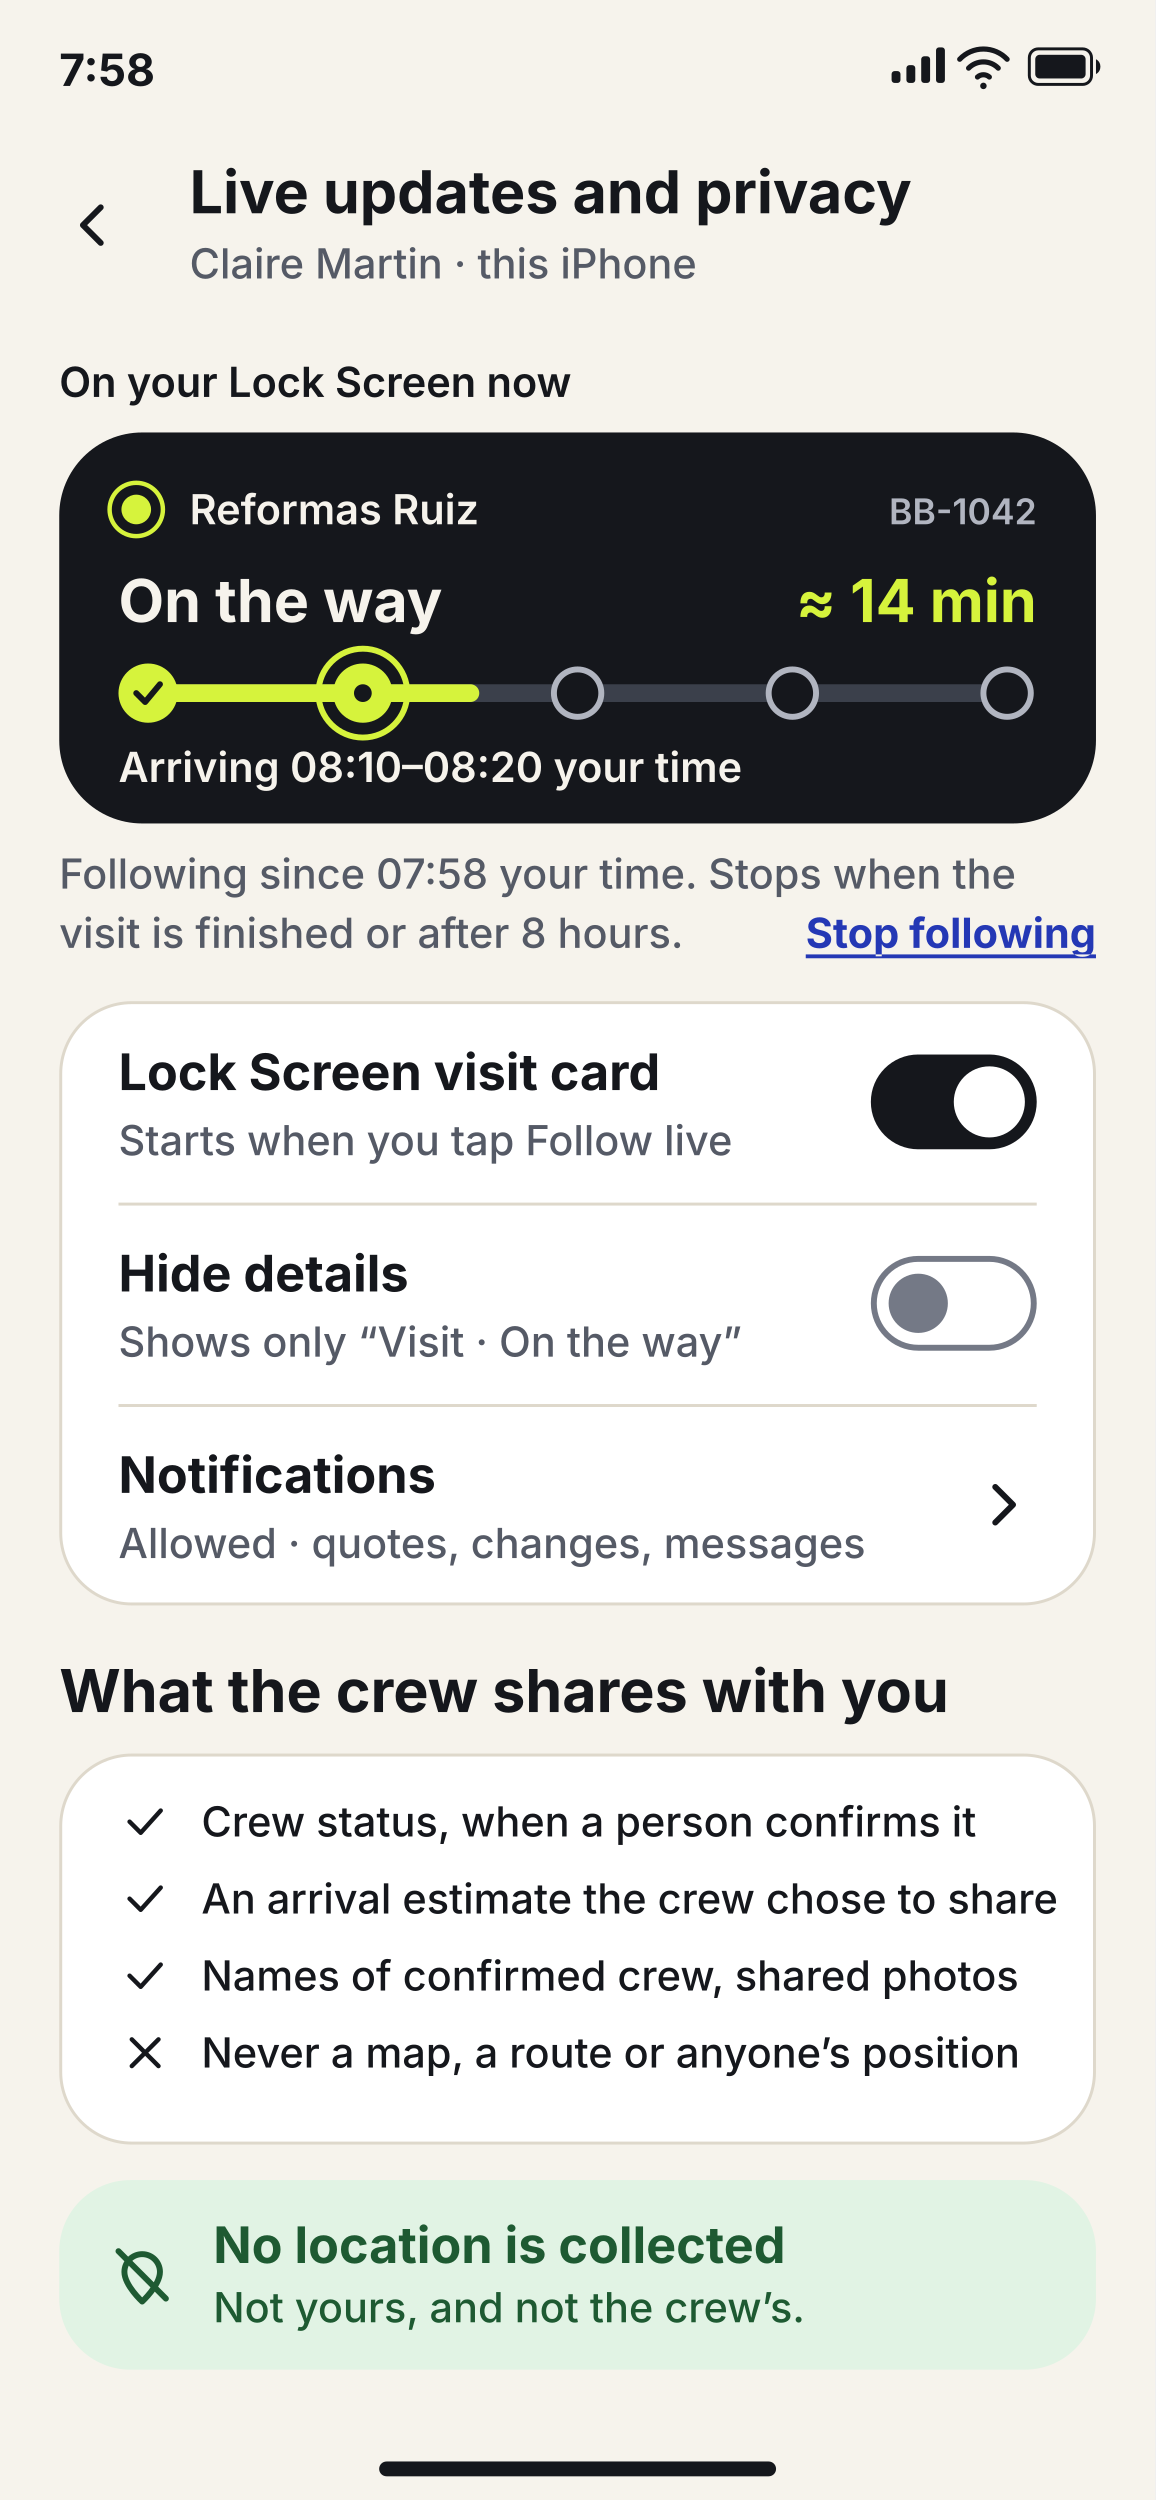
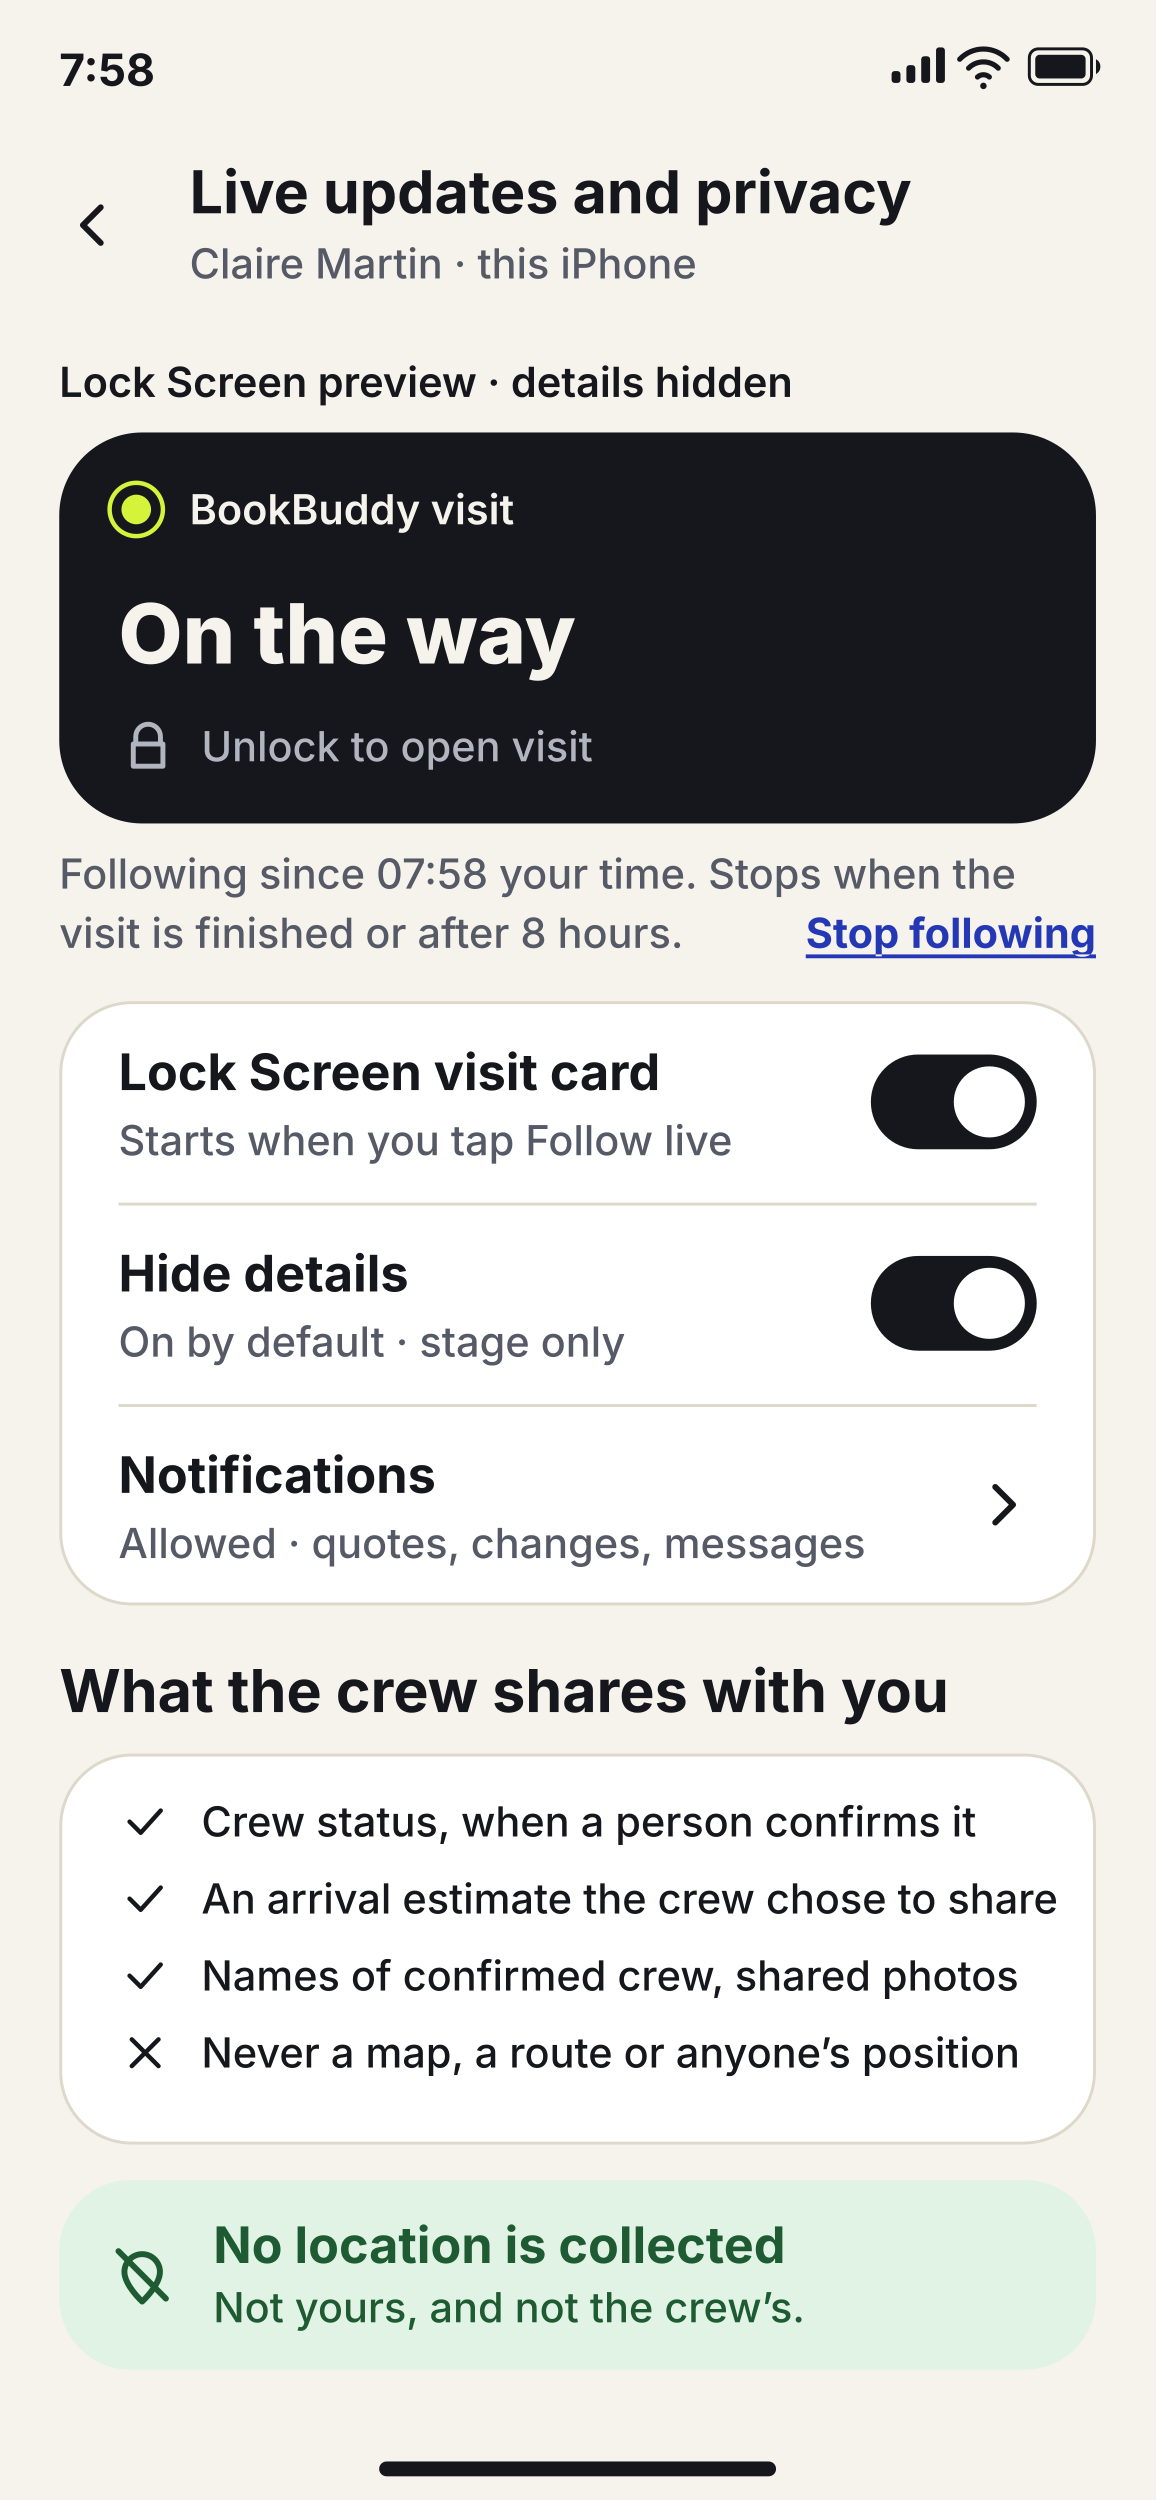
<svg xmlns="http://www.w3.org/2000/svg" width="390" height="844" viewBox="0 0 390 844" role="img" aria-labelledby="S-18-live-updates-and-privacy-title S-18-live-updates-and-privacy-desc" font-family="system-ui, -apple-system, BlinkMacSystemFont, 'Segoe UI', sans-serif">
  <rect width="390" height="844" fill="#F6F3EC" />
  <g id="status-bar" aria-hidden="true" fill="#15171C">
    <text x="20" y="29" font-size="15" font-weight="700">7:58</text>
    <rect x="301" y="24" width="3" height="4" rx="1" />
    <rect x="306" y="22" width="3" height="6" rx="1" />
    <rect x="311" y="19" width="3" height="9" rx="1" />
    <rect x="316" y="16" width="3" height="12" rx="1" />
    <path d="M324 20a11 11 0 0 1 16 0m-13 3a7 7 0 0 1 10 0m-7 3a3 3 0 0 1 4 0" fill="none" stroke="#15171C" stroke-width="1.75" stroke-linecap="round" />
    <circle cx="332" cy="29" r="1.1" />
    <rect x="347.5" y="16.5" width="21" height="12" rx="3" fill="none" stroke="#15171C" />
    <rect x="349.5" y="18.5" width="17" height="8" rx="1.5" />
    <path d="M370 20v5c2-1 2-4 0-5z" />
  </g>
  <g id="header">
    <path transform="translate(20 64)" d="m14 6-6 6 6 6" fill="none" stroke="#15171C" stroke-width="2" stroke-linecap="round" stroke-linejoin="round" />
    <text x="64" y="72" font-size="20" font-weight="700" fill="#15171C">Live updates and privacy</text>
    <text x="64" y="94" font-size="14" font-weight="500" fill="#555A66">Claire Martin · this iPhone</text>
  </g>
-   <text x="20" y="134" font-size="14" font-weight="600" fill="#15171C">On your Lock Screen now</text>
+   <text x="20" y="134" font-size="14" font-weight="600" fill="#15171C">Lock Screen preview · details hidden</text>
  <g id="lock-screen-preview">
    <rect x="20" y="146" width="350" height="132" rx="28" fill="#15171C" />
    <circle cx="46" cy="172" r="9" fill="none" stroke="#D6F33C" stroke-width="1.5" />
    <circle cx="46" cy="172" r="5" fill="#D6F33C" />
-     <text x="64" y="177" font-size="14" font-weight="600" fill="#F6F3EC">Reformas Ruiz</text>
-     <text x="350" y="177" font-size="12" font-weight="600" fill="#B1B5C0" text-anchor="end">BB-1042</text>
-     <text x="40" y="210" font-size="20" font-weight="700" fill="#F6F3EC">On the way</text>
-     <text x="350" y="210" font-size="20" font-weight="700" fill="#D6F33C" text-anchor="end">≈ 14 min</text>
-     <g id="job-line">
-       <path d="M50 234H340" stroke="#3B404B" stroke-width="6" stroke-linecap="round" />
-       <path d="M50 234H158.8" stroke="#D6F33C" stroke-width="6" stroke-linecap="round" />
-       <circle cx="50" cy="234" r="10" fill="#D6F33C" />
-       <path d="m46 234 3 3 5-6" fill="none" stroke="#15171C" stroke-width="2" stroke-linecap="round" stroke-linejoin="round" />
-       <circle cx="122.5" cy="234" r="15" fill="none" stroke="#D6F33C" stroke-width="2" />
-       <circle cx="122.5" cy="234" r="10" fill="#D6F33C" />
-       <circle cx="122.5" cy="234" r="3" fill="#15171C" />
-       <circle cx="195" cy="234" r="8" fill="#15171C" stroke="#B1B5C0" stroke-width="2" />
-       <circle cx="267.5" cy="234" r="8" fill="#15171C" stroke="#B1B5C0" stroke-width="2" />
-       <circle cx="340" cy="234" r="8" fill="#15171C" stroke="#B1B5C0" stroke-width="2" />
-     </g>
-     <text x="40" y="264" font-size="14" font-weight="600" fill="#F6F3EC">Arriving 08:10–08:20 your time</text>
+     <text x="64" y="177" font-size="14" font-weight="600" fill="#F6F3EC">BookBuddy visit</text>
+     <text x="40" y="224" font-size="28" font-weight="800" fill="#F6F3EC">On the way</text>
+     <path transform="translate(40 242) scale(0.8333)" d="M7 11V8a5 5 0 0 1 10 0v3m-11 0h12v9H6z" fill="none" stroke="#B1B5C0" stroke-width="2" stroke-linecap="round" stroke-linejoin="round" />
+     <text x="68" y="257" font-size="14" font-weight="500" fill="#B1B5C0">Unlock to open visit</text>
  </g>
  <text x="20" y="300" font-size="14" font-weight="500" fill="#555A66">Following since 07:58 your time. Stops when the</text>
  <text x="20" y="320" font-size="14" font-weight="500" fill="#555A66">visit is finished or after 8 hours.</text>
  <text x="370" y="320" font-size="14" font-weight="700" fill="#2438B5" text-anchor="end" text-decoration="underline">Stop following</text>
  <g id="this-phone">
    <rect x="20.5" y="338.5" width="349" height="203" rx="24" fill="#FFFFFF" stroke="#DED8CB" />
    <text x="40" y="368" font-size="17" font-weight="700" fill="#15171C">Lock Screen visit card</text>
    <text x="40" y="390" font-size="14" font-weight="500" fill="#555A66">Starts when you tap Follow live</text>
    <rect x="294" y="356" width="56" height="32" rx="16" fill="#15171C" />
    <circle cx="334" cy="372" r="12" fill="#FFFFFF" />
    <path d="M40 406.5H350" stroke="#DED8CB" />
    <text x="40" y="436" font-size="17" font-weight="700" fill="#15171C">Hide details</text>
-     <text x="40" y="458" font-size="14" font-weight="500" fill="#555A66">Shows only “Visit · On the way”</text>
-     <rect x="295" y="425" width="54" height="30" rx="15" fill="#FFFFFF" stroke="#747986" stroke-width="2" />
-     <circle cx="310" cy="440" r="10" fill="#747986" />
+     <text x="40" y="458" font-size="14" font-weight="500" fill="#555A66">On by default · stage only</text>
+     <rect x="294" y="424" width="56" height="32" rx="16" fill="#15171C" />
+     <circle cx="334" cy="440" r="12" fill="#FFFFFF" />
    <path d="M40 474.5H350" stroke="#DED8CB" />
    <text x="40" y="504" font-size="17" font-weight="700" fill="#15171C">Notifications</text>
    <text x="40" y="526" font-size="14" font-weight="500" fill="#555A66">Allowed · quotes, changes, messages</text>
    <path transform="translate(326 496)" d="m10 6 6 6-6 6" fill="none" stroke="#15171C" stroke-width="2" stroke-linecap="round" stroke-linejoin="round" />
  </g>
  <text x="20" y="578" font-size="20" font-weight="700" fill="#15171C">What the crew shares with you</text>
  <g id="shared-with-you">
    <rect x="20.5" y="592.5" width="349" height="131" rx="24" fill="#FFFFFF" stroke="#DED8CB" />
    <path transform="translate(40 606) scale(0.75)" d="m5 12 5 5 9-10" fill="none" stroke="#15171C" stroke-width="2" stroke-linecap="round" stroke-linejoin="round" />
    <text x="68" y="620" font-size="14" font-weight="500" fill="#15171C">Crew status, when a person confirms it</text>
    <path transform="translate(40 632) scale(0.75)" d="m5 12 5 5 9-10" fill="none" stroke="#15171C" stroke-width="2" stroke-linecap="round" stroke-linejoin="round" />
    <text x="68" y="646" font-size="14" font-weight="500" fill="#15171C">An arrival estimate the crew chose to share</text>
    <path transform="translate(40 658) scale(0.75)" d="m5 12 5 5 9-10" fill="none" stroke="#15171C" stroke-width="2" stroke-linecap="round" stroke-linejoin="round" />
    <text x="68" y="672" font-size="14" font-weight="500" fill="#15171C">Names of confirmed crew, shared photos</text>
    <path transform="translate(40 684) scale(0.75)" d="M6 6l12 12M18 6 6 18" fill="none" stroke="#15171C" stroke-width="2" stroke-linecap="round" stroke-linejoin="round" />
    <text x="68" y="698" font-size="14" font-weight="500" fill="#15171C">Never a map, a route or anyone’s position</text>
  </g>
  <g id="no-location">
    <rect x="20" y="736" width="350" height="64" rx="24" fill="#E1F3E4" />
    <path transform="translate(36 756)" d="M12 21s-6-5.5-6-10a6 6 0 0 1 12 0c0 4.5-6 10-6 10zM4 4l16 16" fill="none" stroke="#1E5A32" stroke-width="2" stroke-linecap="round" stroke-linejoin="round" />
    <text x="72" y="764" font-size="17" font-weight="700" fill="#1E5A32">No location is collected</text>
    <text x="72" y="784" font-size="14" font-weight="500" fill="#1E5A32">Not yours, and not the crew’s.</text>
  </g>
  <rect id="home-indicator" x="128" y="831" width="134" height="5" rx="2.5" fill="#15171C" aria-hidden="true" />
</svg>
